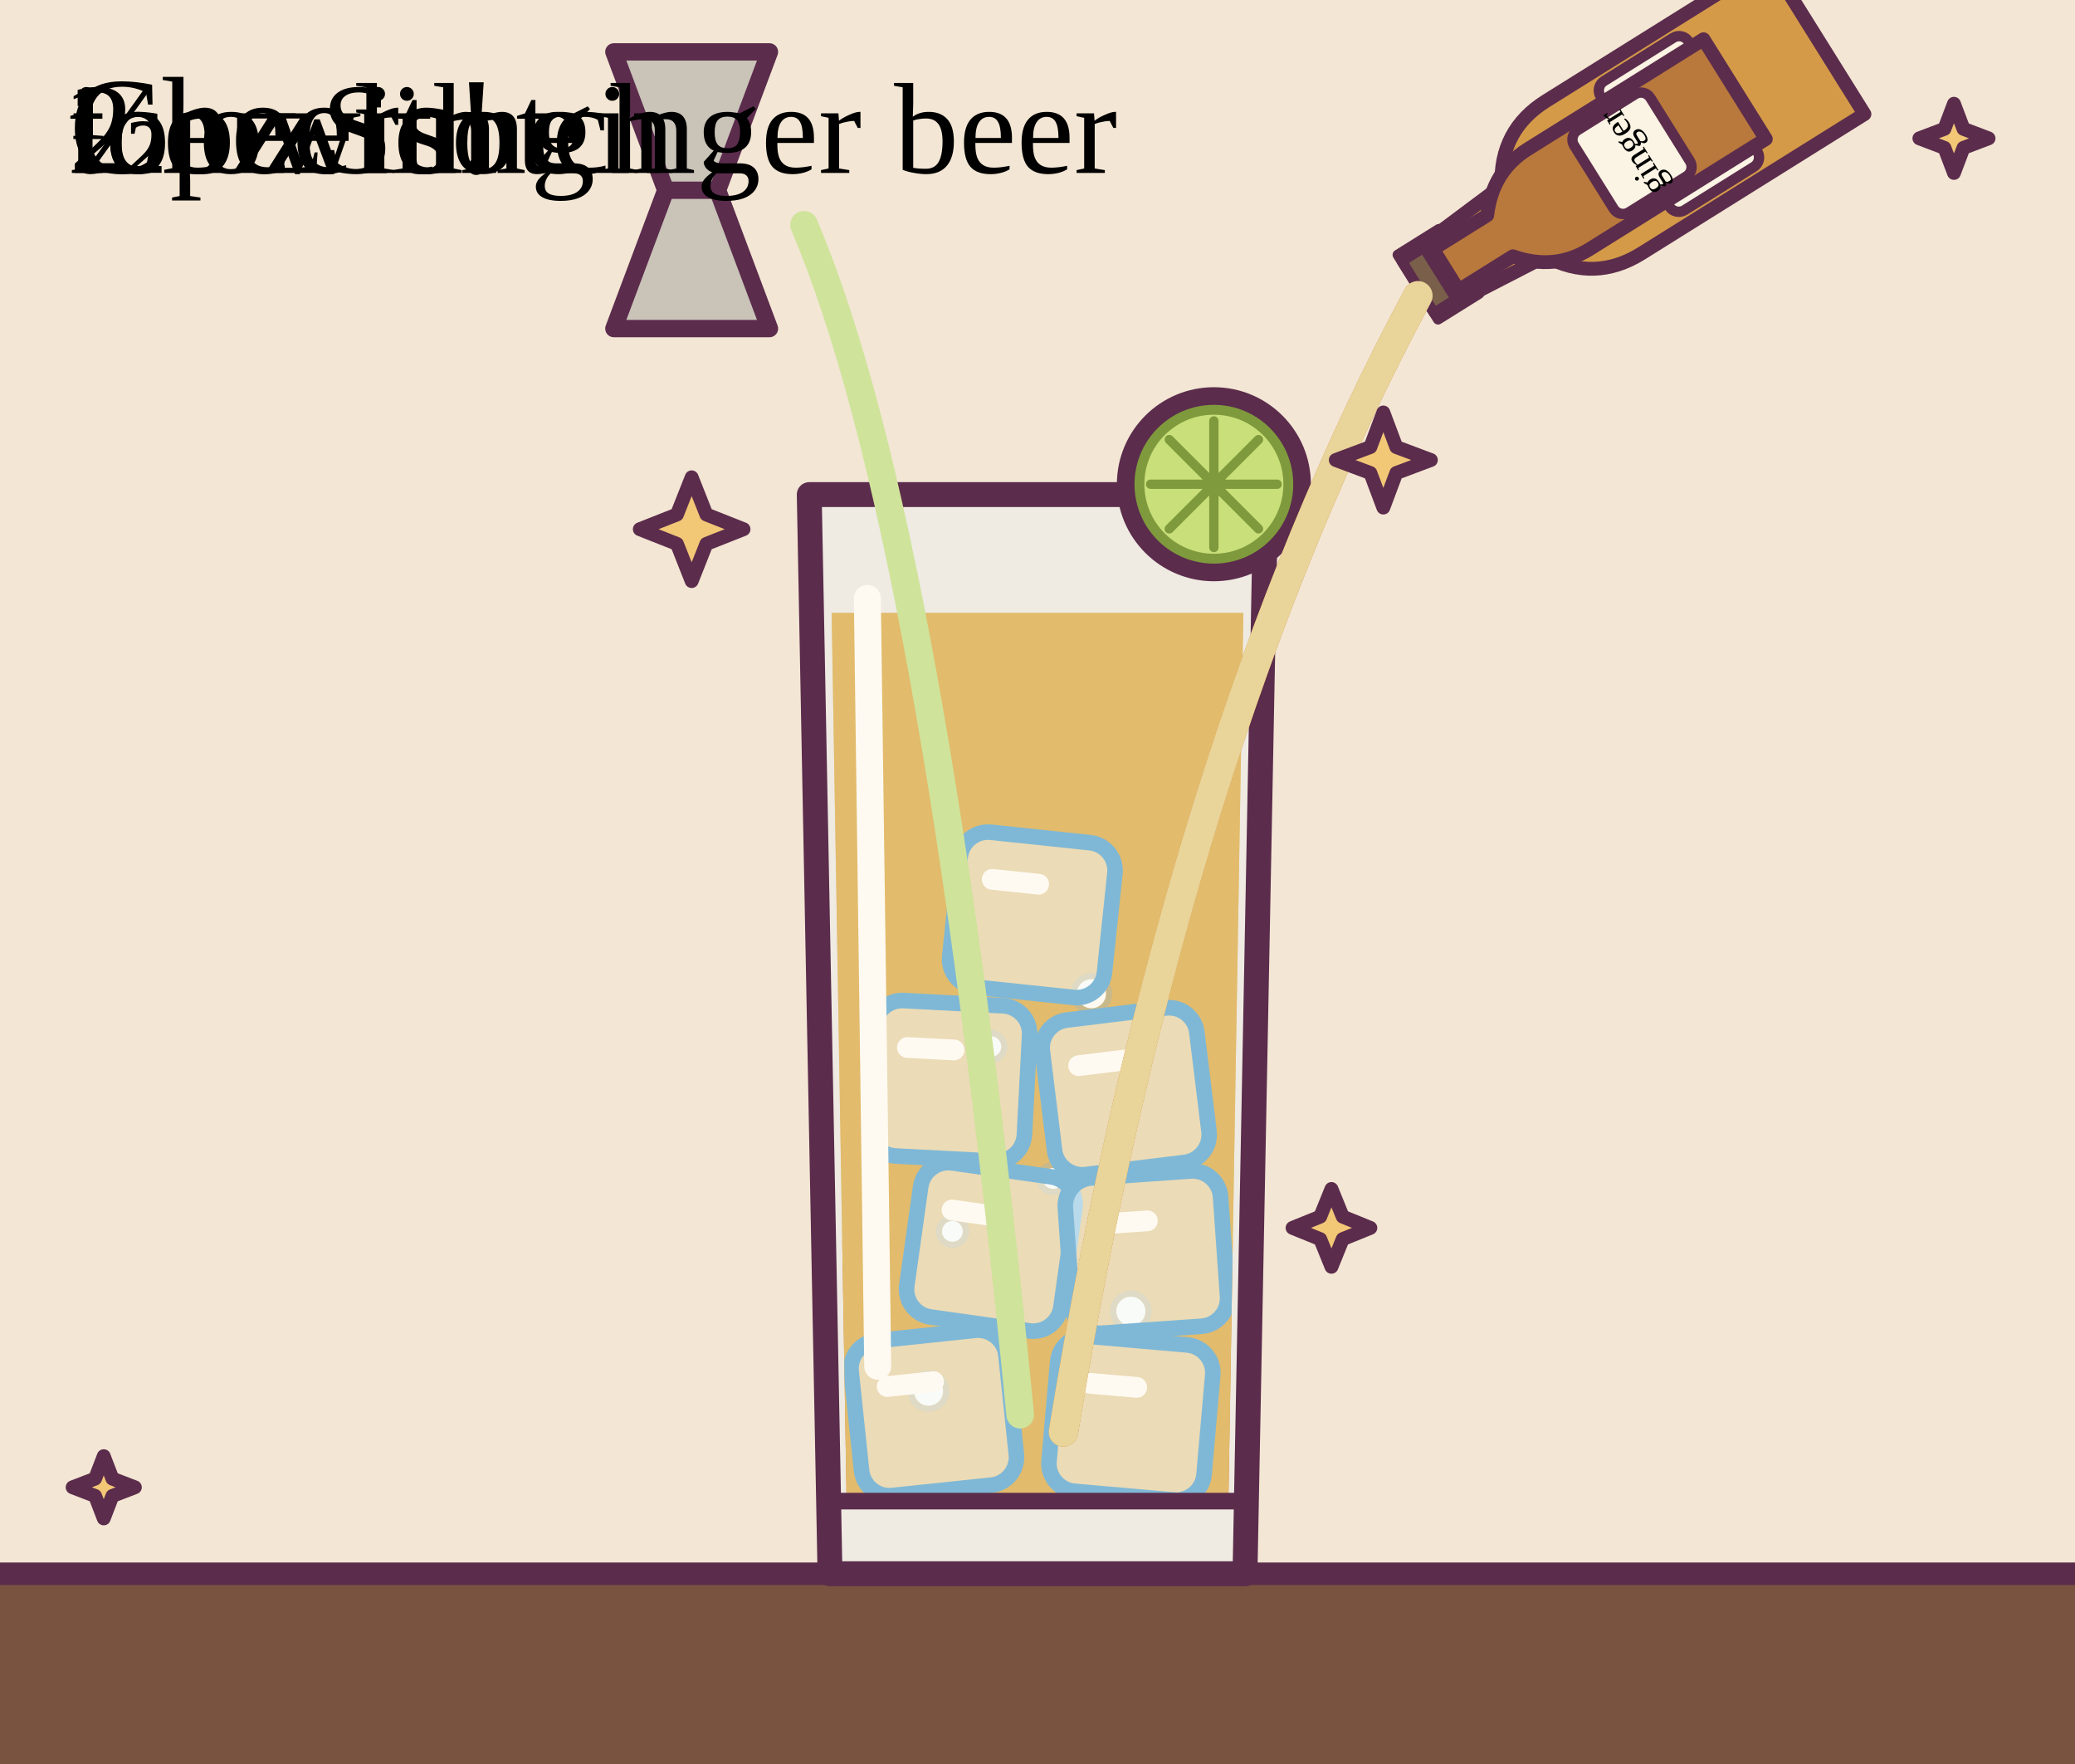
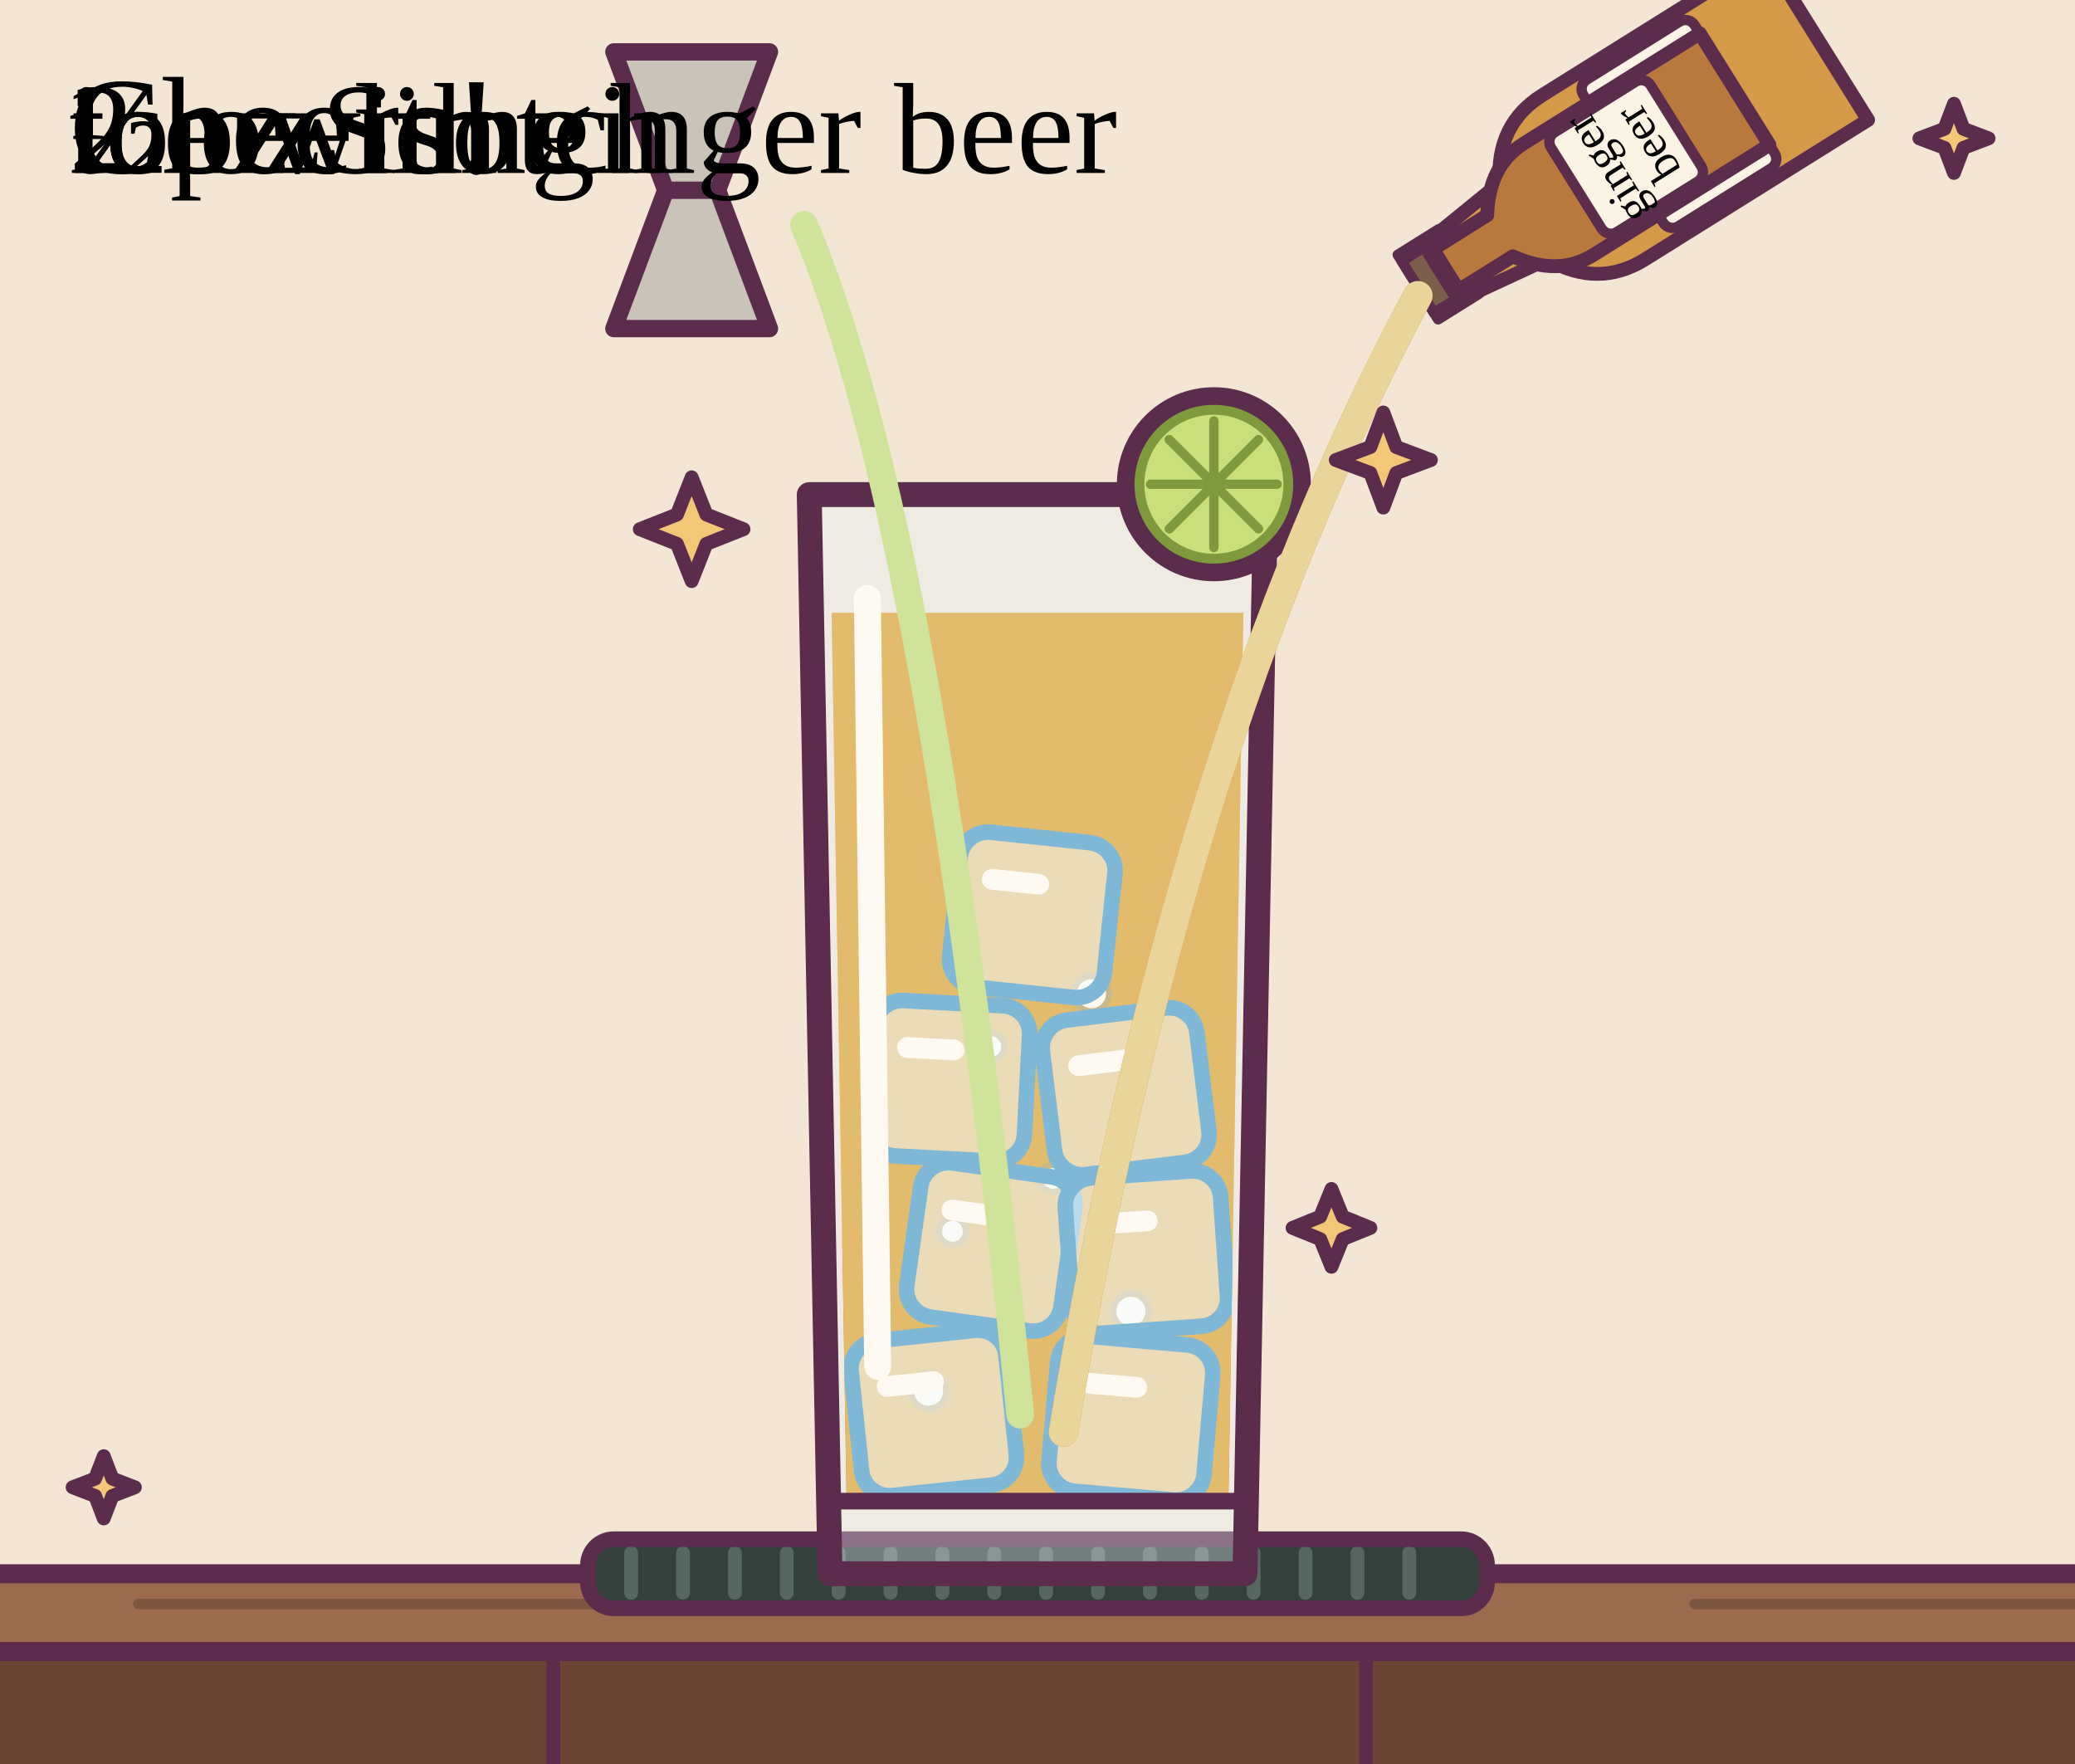
<svg viewBox="0 0 240 204" role="img" aria-label="How to make a Mamie Taylor, step by step: Fill with ice. Fill a highball glass with ice. Scotch and lime. Add the Scotch and lime juice. Top with ginger beer. Garnish. A lime wheel. Cheers!">
  <g transform="translate(-104 -14)">
    <g filter="url(#wash)">
      <rect x="0" y="0" width="400" height="236" fill="#f3e6d4" />
-       <rect x="0" y="196" width="400" height="40" fill="#7a5340" />
-     </g>
+     </g>
+     <rect x="0" y="196" width="400" height="40" fill="#6e4b39" />
+     <g filter="url(#wash)">
+       <rect x="0" y="196" width="400" height="9" fill="#9a6b4c" />
+       <rect x="0" y="205" width="400" height="31" fill="#6b4634" />
+     </g>
+     <g filter="url(#crayon)" fill="none" stroke="#5b2c4c" stroke-width="2.2" stroke-linecap="round" stroke-linejoin="round">
+       <path d="M0 196 H400 M0 205 H400" />
+       <path d="M64 205 V236" stroke-width="1.6" />
+       <path d="M168 205 V236" stroke-width="1.6" />
+       <path d="M262 205 V236" stroke-width="1.6" />
+       <path d="M352 205 V236" stroke-width="1.6" />
+       <path d="M22 199.5 h38" stroke="#7d5640" stroke-width="1.2" />
+       <path d="M120 199.5 h54" stroke="#7d5640" stroke-width="1.2" />
+       <path d="M230 199.5 h30" stroke="#7d5640" stroke-width="1.2" />
+       <path d="M300 199.5 h46" stroke="#7d5640" stroke-width="1.2" />
+     </g>
+     <rect x="172" y="192" width="104" height="8" rx="3" fill="#33403b" />
+     <path d="M177 193.6 v4.6" stroke="#55675f" stroke-width="1.6" stroke-linecap="round" />
+     <path d="M183 193.6 v4.6" stroke="#55675f" stroke-width="1.6" stroke-linecap="round" />
+     <path d="M189 193.6 v4.6" stroke="#55675f" stroke-width="1.6" stroke-linecap="round" />
+     <path d="M195 193.6 v4.6" stroke="#55675f" stroke-width="1.6" stroke-linecap="round" />
+     <path d="M201 193.6 v4.6" stroke="#55675f" stroke-width="1.6" stroke-linecap="round" />
+     <path d="M207 193.6 v4.6" stroke="#55675f" stroke-width="1.6" stroke-linecap="round" />
+     <path d="M213 193.6 v4.6" stroke="#55675f" stroke-width="1.6" stroke-linecap="round" />
+     <path d="M219 193.6 v4.6" stroke="#55675f" stroke-width="1.6" stroke-linecap="round" />
+     <path d="M225 193.6 v4.6" stroke="#55675f" stroke-width="1.6" stroke-linecap="round" />
+     <path d="M231 193.6 v4.6" stroke="#55675f" stroke-width="1.6" stroke-linecap="round" />
+     <path d="M237 193.6 v4.6" stroke="#55675f" stroke-width="1.6" stroke-linecap="round" />
+     <path d="M243 193.6 v4.6" stroke="#55675f" stroke-width="1.6" stroke-linecap="round" />
+     <path d="M249 193.6 v4.6" stroke="#55675f" stroke-width="1.6" stroke-linecap="round" />
+     <path d="M255 193.6 v4.6" stroke="#55675f" stroke-width="1.6" stroke-linecap="round" />
+     <path d="M261 193.6 v4.6" stroke="#55675f" stroke-width="1.6" stroke-linecap="round" />
+     <path d="M267 193.6 v4.6" stroke="#55675f" stroke-width="1.6" stroke-linecap="round" />
    <g filter="url(#crayon)" fill="none" stroke="#5b2c4c" stroke-width="2.6" stroke-linecap="round" stroke-linejoin="round">
-       <path d="M0 196 H400" />
+       <rect x="172" y="192" width="104" height="8" rx="3" stroke-width="1.8" />
    </g>
    <g class="twinkle d2" style="transform-origin:330px 30px">
      <path d="M330 26 L331.1 28.9 L334 30 L331.1 31.1 L330 34 L328.9 31.1 L326 30 L328.9 28.9Z" fill="#f2c776" stroke="#5b2c4c" stroke-width="1.6" stroke-linejoin="round" />
    </g>
    <g class="twinkle d3" style="transform-origin:116px 186px">
      <path d="M116 182.4 L117 185 L119.6 186 L117 187 L116 189.6 L115 187 L112.4 186 L115 185Z" fill="#f2c776" stroke="#5b2c4c" stroke-width="1.6" stroke-linejoin="round" />
    </g>
    <g transform="translate(224 196) scale(1.2)">
      <g filter="url(#wash)">
        <path d="M-22 -104 L22 -104 L20 0 L-20 0Z" fill="#e7f1fb" opacity=".35" />
      </g>
      <g class="gc12">
        <clipPath id="mamie-taylor-gl">
          <path d="M-20 -102 L20 -102 L18.4 -7 L-18.4 -7Z" />
        </clipPath>
        <g clip-path="url(#mamie-taylor-gl)">
          <g filter="url(#wash)">
            <g class="band1" style="transform-origin:0px -5.5px">
              <rect x="-40" y="-32.7" width="80" height="27.2" fill="#d08a34" />
            </g>
            <g class="band2" style="transform-origin:0px -32.1px">
              <rect x="-40" y="-39.4" width="80" height="7.3" fill="#cfe39a" />
            </g>
            <g class="band3" style="transform-origin:0px -38.8px">
              <rect x="-40" y="-92.6" width="80" height="53.8" fill="#e9d49a" />
            </g>
          </g>
          <g class="mixd4">
            <g filter="url(#wash)">
              <rect x="-40" y="-92.6" width="80" height="87" fill="#e2bb6c" />
            </g>
            <circle class="bub u0" cx="-10.5" cy="-17.6" r="1.7" fill="#fffaf1" stroke="#c9b98a" stroke-width=".6" />
            <circle class="bub u1" cx="1.5" cy="-38.1" r="1.3" fill="#fffaf1" stroke="#c9b98a" stroke-width=".6" />
            <circle class="bub u2" cx="9" cy="-25.3" r="1.7" fill="#fffaf1" stroke="#c9b98a" stroke-width=".6" />
            <circle class="bub u0" cx="-4.5" cy="-50.8" r="1.3" fill="#fffaf1" stroke="#c9b98a" stroke-width=".6" />
            <circle class="bub u1" cx="5.2" cy="-55.9" r="1.7" fill="#fffaf1" stroke="#c9b98a" stroke-width=".6" />
            <circle class="bub u2" cx="-8.2" cy="-33" r="1.3" fill="#fffaf1" stroke="#c9b98a" stroke-width=".6" />
          </g>
          <g filter="url(#wash)" />
          <g class="gice5">
            <g>
              <g transform="rotate(-6 -10 -15.5)">
                <g filter="url(#wash)">
                  <rect x="-17.5" y="-23" width="15" height="15" rx="2.7" fill="#f4fbff" opacity=".5" />
                </g>
                <g filter="url(#crayon)" fill="none" stroke="#5b2c4c" stroke-width="2.6" stroke-linecap="round" stroke-linejoin="round">
                  <rect x="-17.5" y="-23" width="15" height="15" rx="2.7" stroke="#7fb8d6" stroke-width="1.5" />
                  <path d="M-14.2 -18.5 h4.5" stroke="#fffaf1" stroke-width="2" />
                </g>
              </g>
            </g>
          </g>
          <g class="gice6">
            <g>
              <g transform="rotate(5 9 -15)">
                <g filter="url(#wash)">
                  <rect x="1.5" y="-22.5" width="15" height="15" rx="2.7" fill="#f4fbff" opacity=".5" />
                </g>
                <g filter="url(#crayon)" fill="none" stroke="#5b2c4c" stroke-width="2.6" stroke-linecap="round" stroke-linejoin="round">
                  <rect x="1.5" y="-22.5" width="15" height="15" rx="2.7" stroke="#7fb8d6" stroke-width="1.5" />
                  <path d="M4.8 -18 h4.5" stroke="#fffaf1" stroke-width="2" />
                </g>
              </g>
            </g>
          </g>
          <g class="gice7">
            <g>
              <g transform="rotate(8 -4.5 -31.5)">
                <g filter="url(#wash)">
                  <rect x="-12" y="-39" width="15" height="15" rx="2.7" fill="#f4fbff" opacity=".5" />
                </g>
                <g filter="url(#crayon)" fill="none" stroke="#5b2c4c" stroke-width="2.6" stroke-linecap="round" stroke-linejoin="round">
                  <rect x="-12" y="-39" width="15" height="15" rx="2.7" stroke="#7fb8d6" stroke-width="1.5" />
                  <path d="M-8.7 -34.5 h4.5" stroke="#fffaf1" stroke-width="2" />
                </g>
              </g>
            </g>
          </g>
          <g class="gice8">
            <g>
              <g transform="rotate(-4 10.5 -31)">
                <g filter="url(#wash)">
                  <rect x="3" y="-38.5" width="15" height="15" rx="2.7" fill="#f4fbff" opacity=".5" />
                </g>
                <g filter="url(#crayon)" fill="none" stroke="#5b2c4c" stroke-width="2.6" stroke-linecap="round" stroke-linejoin="round">
                  <rect x="3" y="-38.5" width="15" height="15" rx="2.7" stroke="#7fb8d6" stroke-width="1.5" />
                  <path d="M6.3 -34 h4.5" stroke="#fffaf1" stroke-width="2" />
                </g>
              </g>
            </g>
          </g>
          <g class="gice9">
            <g>
              <g transform="rotate(3 -8.5 -47.5)">
                <g filter="url(#wash)">
                  <rect x="-16" y="-55" width="15" height="15" rx="2.7" fill="#f4fbff" opacity=".5" />
                </g>
                <g filter="url(#crayon)" fill="none" stroke="#5b2c4c" stroke-width="2.6" stroke-linecap="round" stroke-linejoin="round">
                  <rect x="-16" y="-55" width="15" height="15" rx="2.7" stroke="#7fb8d6" stroke-width="1.5" />
                  <path d="M-12.7 -50.5 h4.5" stroke="#fffaf1" stroke-width="2" />
                </g>
              </g>
            </g>
          </g>
          <g class="gice10">
            <g>
              <g transform="rotate(-7 8.5 -46.5)">
                <g filter="url(#wash)">
                  <rect x="1" y="-54" width="15" height="15" rx="2.7" fill="#f4fbff" opacity=".5" />
                </g>
                <g filter="url(#crayon)" fill="none" stroke="#5b2c4c" stroke-width="2.6" stroke-linecap="round" stroke-linejoin="round">
                  <rect x="1" y="-54" width="15" height="15" rx="2.7" stroke="#7fb8d6" stroke-width="1.5" />
                  <path d="M4.3 -49.5 h4.5" stroke="#fffaf1" stroke-width="2" />
                </g>
              </g>
            </g>
          </g>
          <g class="gice11">
            <g>
              <g transform="rotate(6 -0.5 -63.5)">
                <g filter="url(#wash)">
                  <rect x="-8" y="-71" width="15" height="15" rx="2.7" fill="#f4fbff" opacity=".5" />
                </g>
                <g filter="url(#crayon)" fill="none" stroke="#5b2c4c" stroke-width="2.6" stroke-linecap="round" stroke-linejoin="round">
                  <rect x="-8" y="-71" width="15" height="15" rx="2.7" stroke="#7fb8d6" stroke-width="1.5" />
                  <path d="M-4.7 -66.5 h4.5" stroke="#fffaf1" stroke-width="2" />
                </g>
              </g>
            </g>
          </g>
        </g>
      </g>
      <g filter="url(#crayon)" fill="none" stroke="#5b2c4c" stroke-width="2.6" stroke-linecap="round" stroke-linejoin="round">
        <path d="M-22 -104 L22 -104 L20 0 L-20 0Z" stroke-width="2.4" />
        <path d="M-19.6 -7 H19.6" stroke-width="1.6" />
        <path d="M-16.4 -94 L-15.4 -20" stroke="#fffaf1" stroke-width="2.6" />
      </g>
      <g class="garn13">
        <g transform="translate(17 -105)">
          <g filter="url(#wash)">
            <circle r="8.5" fill="#7f9a3c" />
            <circle r="6.7" fill="#c9df7a" />
          </g>
          <g filter="url(#crayon)" fill="none" stroke="#5b2c4c" stroke-width="2.6" stroke-linecap="round" stroke-linejoin="round">
            <circle r="8.5" stroke-width="1.7" />
            <path d="M0 0 L6.1 0 M0 0 L4.3 4.3 M0 0 L0 6.1 M0 0 L-4.3 4.3 M0 0 L-6.1 0 M0 0 L-4.3 -4.3 M0 0 L-0 -6.1 M0 0 L4.3 -4.3" stroke="#7f9a3c" stroke-width=".9" />
          </g>
        </g>
      </g>
    </g>
    <g class="btl15" style="transform-origin:268px 47.2px">
      <g transform="translate(268 47.2) rotate(-122)">
        <g transform="translate(0 54.4) scale(0.8)">
          <g filter="url(#wash)">
-             <path d="M-13 0 L-13 -38 Q-13 -46 -6 -50 L-5 -62 L5 -62 L6 -50 Q13 -46 13 -38 L13 0Z" fill="#d49a48" />
-             <rect x="-11" y="-31" width="22" height="15" rx="1.6" fill="#fbf3e3" />
+             <path d="M-14 0 L-14 -38 Q-14 -46 -6.5 -50 L-5 -62 L5 -62 L6.5 -50 Q14 -46 14 -38 L14 0Z" fill="#d49a48" />
+             <rect x="-12.5" y="-33" width="25" height="19" rx="1.6" fill="#fbf3e3" />
            <path d="M-5.5 -68 h11 v7 h-11Z" fill="#7a5f4a" />
          </g>
          <g filter="url(#crayon)" fill="none" stroke="#5b2c4c" stroke-width="2.6" stroke-linecap="round" stroke-linejoin="round">
-             <path d="M-13 0 L-13 -38 Q-13 -46 -6 -50 L-5 -62 L5 -62 L6 -50 Q13 -46 13 -38 L13 0Z" stroke-width="2" />
-             <rect x="-11" y="-31" width="22" height="15" rx="1.6" stroke-width="1.5" />
+             <path d="M-14 0 L-14 -38 Q-14 -46 -6.5 -50 L-5 -62 L5 -62 L6.5 -50 Q14 -46 14 -38 L14 0Z" stroke-width="2" />
+             <rect x="-12.5" y="-33" width="25" height="19" rx="1.6" stroke-width="1.5" />
            <path d="M-5.5 -68 h11 v7 h-11Z" stroke-width="1.5" />
          </g>
-           <text class="letter" x="0" y="-20.98" font-size="7" text-anchor="middle">scotch</text>
+           <text class="letter" x="0" y="-20.8" font-size="7.6" text-anchor="middle" textLength="22" lengthAdjust="spacingAndGlyphs">Scotch</text>
        </g>
      </g>
    </g>
    <g filter="url(#crayon)" fill="none" stroke="#5b2c4c" stroke-width="2.6" stroke-linecap="round" stroke-linejoin="round" class="pour16">
      <path d="M268 48.2 Q240 100.2 227 179.6" stroke="#d08a34" stroke-width="3.4" />
    </g>
    <g class="jig18" style="transform-origin:184px 36px">
      <g transform="translate(184 36)">
        <g filter="url(#wash)">
          <path d="M-9 -16 L9 -16 L3 0 L9 16 L-9 16 L-3 0Z" fill="#c9c3b8" />
        </g>
        <g filter="url(#crayon)" fill="none" stroke="#5b2c4c" stroke-width="2.6" stroke-linecap="round" stroke-linejoin="round">
          <path d="M-9 -16 L9 -16 L3 0 L9 16 L-9 16 L-3 0Z M-3 0 H3" stroke-width="2" />
        </g>
      </g>
    </g>
    <g filter="url(#crayon)" fill="none" stroke="#5b2c4c" stroke-width="2.6" stroke-linecap="round" stroke-linejoin="round" class="pour19">
      <path d="M197 40 Q212 75.2 222 177.6" stroke="#cfe39a" stroke-width="3.2" />
    </g>
    <g class="btl21" style="transform-origin:268px 47.2px">
      <g transform="translate(268 47.2) rotate(-122)">
        <g transform="translate(0 43.2) scale(0.8)">
          <g filter="url(#wash)">
-             <path d="M-8.5 0 L-8.5 -30 Q-8.5 -36 -3.5 -40 L-3.5 -50 L3.5 -50 L3.5 -40 Q8.5 -36 8.5 -30 L8.5 0Z" fill="#b9783c" />
-             <rect x="-7" y="-24" width="14" height="13" rx="1.6" fill="#fbf3e3" />
+             <path d="M-9.5 0 L-9.5 -30 Q-9.5 -36 -3.5 -40 L-3.5 -50 L3.5 -50 L3.5 -40 Q9.5 -36 9.5 -30 L9.5 0Z" fill="#b9783c" />
+             <rect x="-8.5" y="-27" width="17" height="17" rx="1.6" fill="#fbf3e3" />
            <path d="M-4.4 -54 h8.8 v5 h-8.8Z" fill="#7a5f4a" />
          </g>
          <g filter="url(#crayon)" fill="none" stroke="#5b2c4c" stroke-width="2.6" stroke-linecap="round" stroke-linejoin="round">
-             <path d="M-8.5 0 L-8.5 -30 Q-8.5 -36 -3.5 -40 L-3.5 -50 L3.5 -50 L3.5 -40 Q8.5 -36 8.5 -30 L8.5 0Z" stroke-width="2" />
-             <rect x="-7" y="-24" width="14" height="13" rx="1.6" stroke-width="1.5" />
+             <path d="M-9.5 0 L-9.5 -30 Q-9.5 -36 -3.5 -40 L-3.5 -50 L3.5 -50 L3.5 -40 Q9.5 -36 9.5 -30 L9.5 0Z" stroke-width="2" />
+             <rect x="-8.5" y="-27" width="17" height="17" rx="1.6" stroke-width="1.5" />
            <path d="M-4.4 -54 h8.8 v5 h-8.8Z" stroke-width="1.5" />
          </g>
-           <text class="letter" x="0" y="-15.556" font-size="5.4" text-anchor="middle">ginger</text>
+           <text class="letter" x="0" y="-19.5" font-size="6.8" text-anchor="middle" textLength="14" lengthAdjust="spacingAndGlyphs">ginger</text>
+           <text class="letter" x="0" y="-12.6" font-size="6.8" text-anchor="middle">beer</text>
        </g>
      </g>
    </g>
    <g filter="url(#crayon)" fill="none" stroke="#5b2c4c" stroke-width="2.6" stroke-linecap="round" stroke-linejoin="round" class="pour22">
      <path d="M268 48.2 Q240 100.2 227 179.6" stroke="#e9d49a" stroke-width="3.4" />
    </g>
    <g class="cheer25">
      <g class="twinkle" style="transform-origin:184px 75.2px">
        <path d="M184 69.2 L185.7 73.5 L190 75.2 L185.7 76.9 L184 81.2 L182.3 76.9 L178 75.2 L182.3 73.5Z" fill="#f2c776" stroke="#5b2c4c" stroke-width="1.6" stroke-linejoin="round" />
      </g>
      <g class="twinkle d2" style="transform-origin:264px 67.2px">
        <path d="M264 61.7 L265.5 65.7 L269.5 67.2 L265.5 68.7 L264 72.7 L262.5 68.7 L258.5 67.2 L262.5 65.7Z" fill="#f2c776" stroke="#5b2c4c" stroke-width="1.6" stroke-linejoin="round" />
      </g>
      <g class="twinkle d3" style="transform-origin:258px 156px">
        <path d="M258 151.5 L259.3 154.7 L262.5 156 L259.3 157.3 L258 160.5 L256.7 157.3 L253.5 156 L256.7 154.7Z" fill="#f2c776" stroke="#5b2c4c" stroke-width="1.6" stroke-linejoin="round" />
      </g>
    </g>
    <text class="letter cap14" x="112" y="34" font-size="15">ice</text>
    <text class="letter cap17" x="112" y="34" font-size="15">2 oz Scotch</text>
    <text class="letter cap20" x="112" y="34" font-size="15">½ oz lime</text>
    <text class="letter cap23" x="112" y="34" font-size="15">top with ginger beer</text>
    <text class="letter cap24" x="112" y="34" font-size="16">Cheers!</text>
  </g>
</svg>
